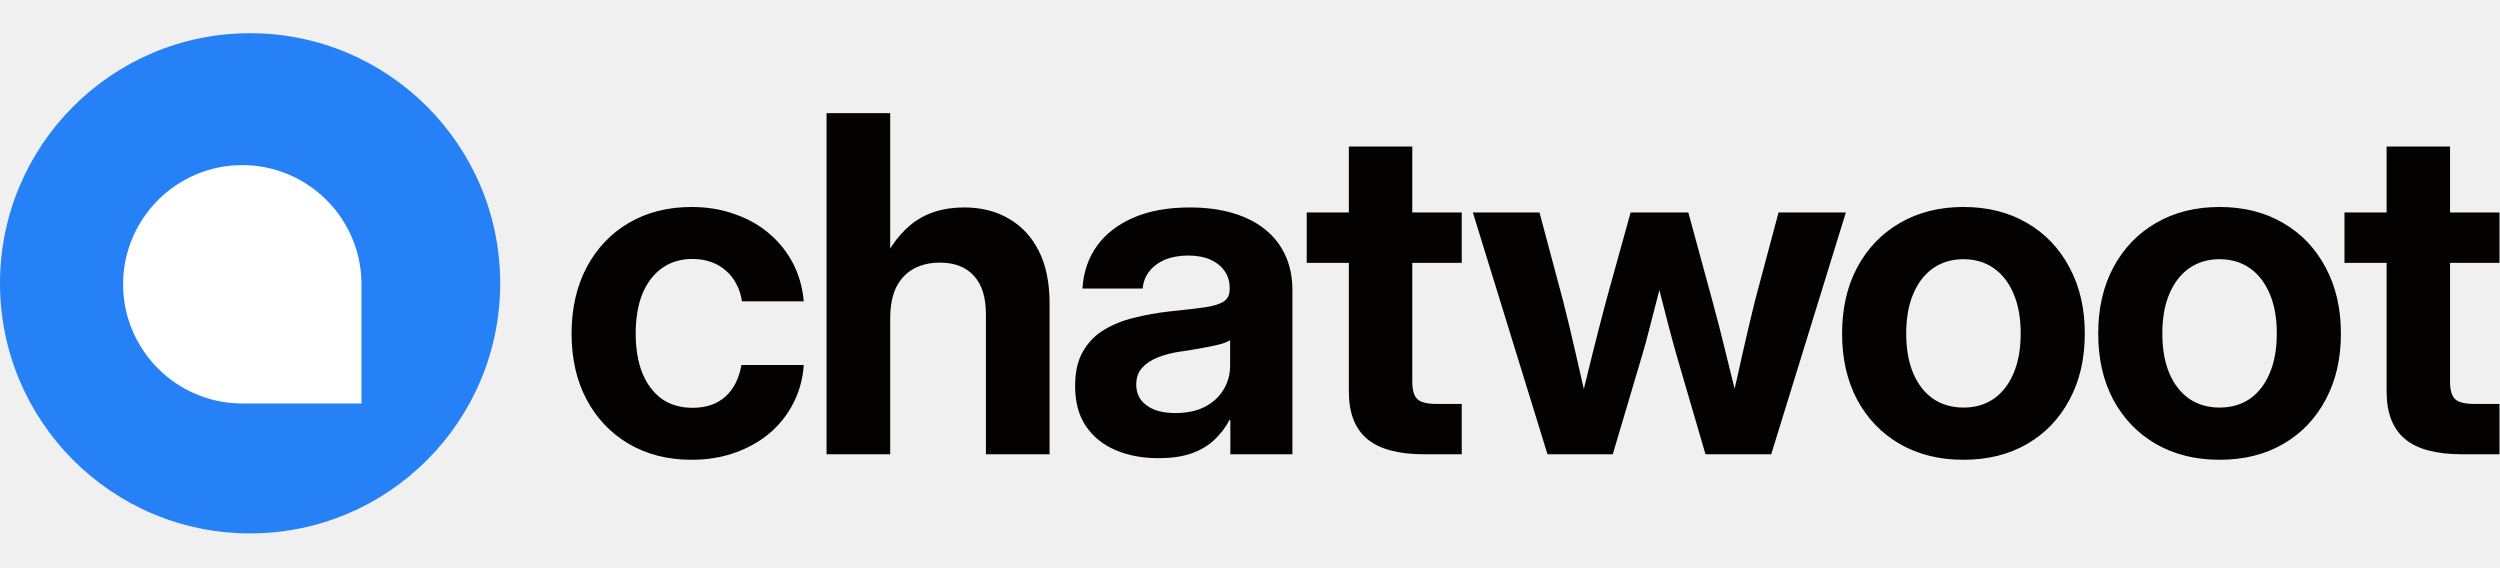
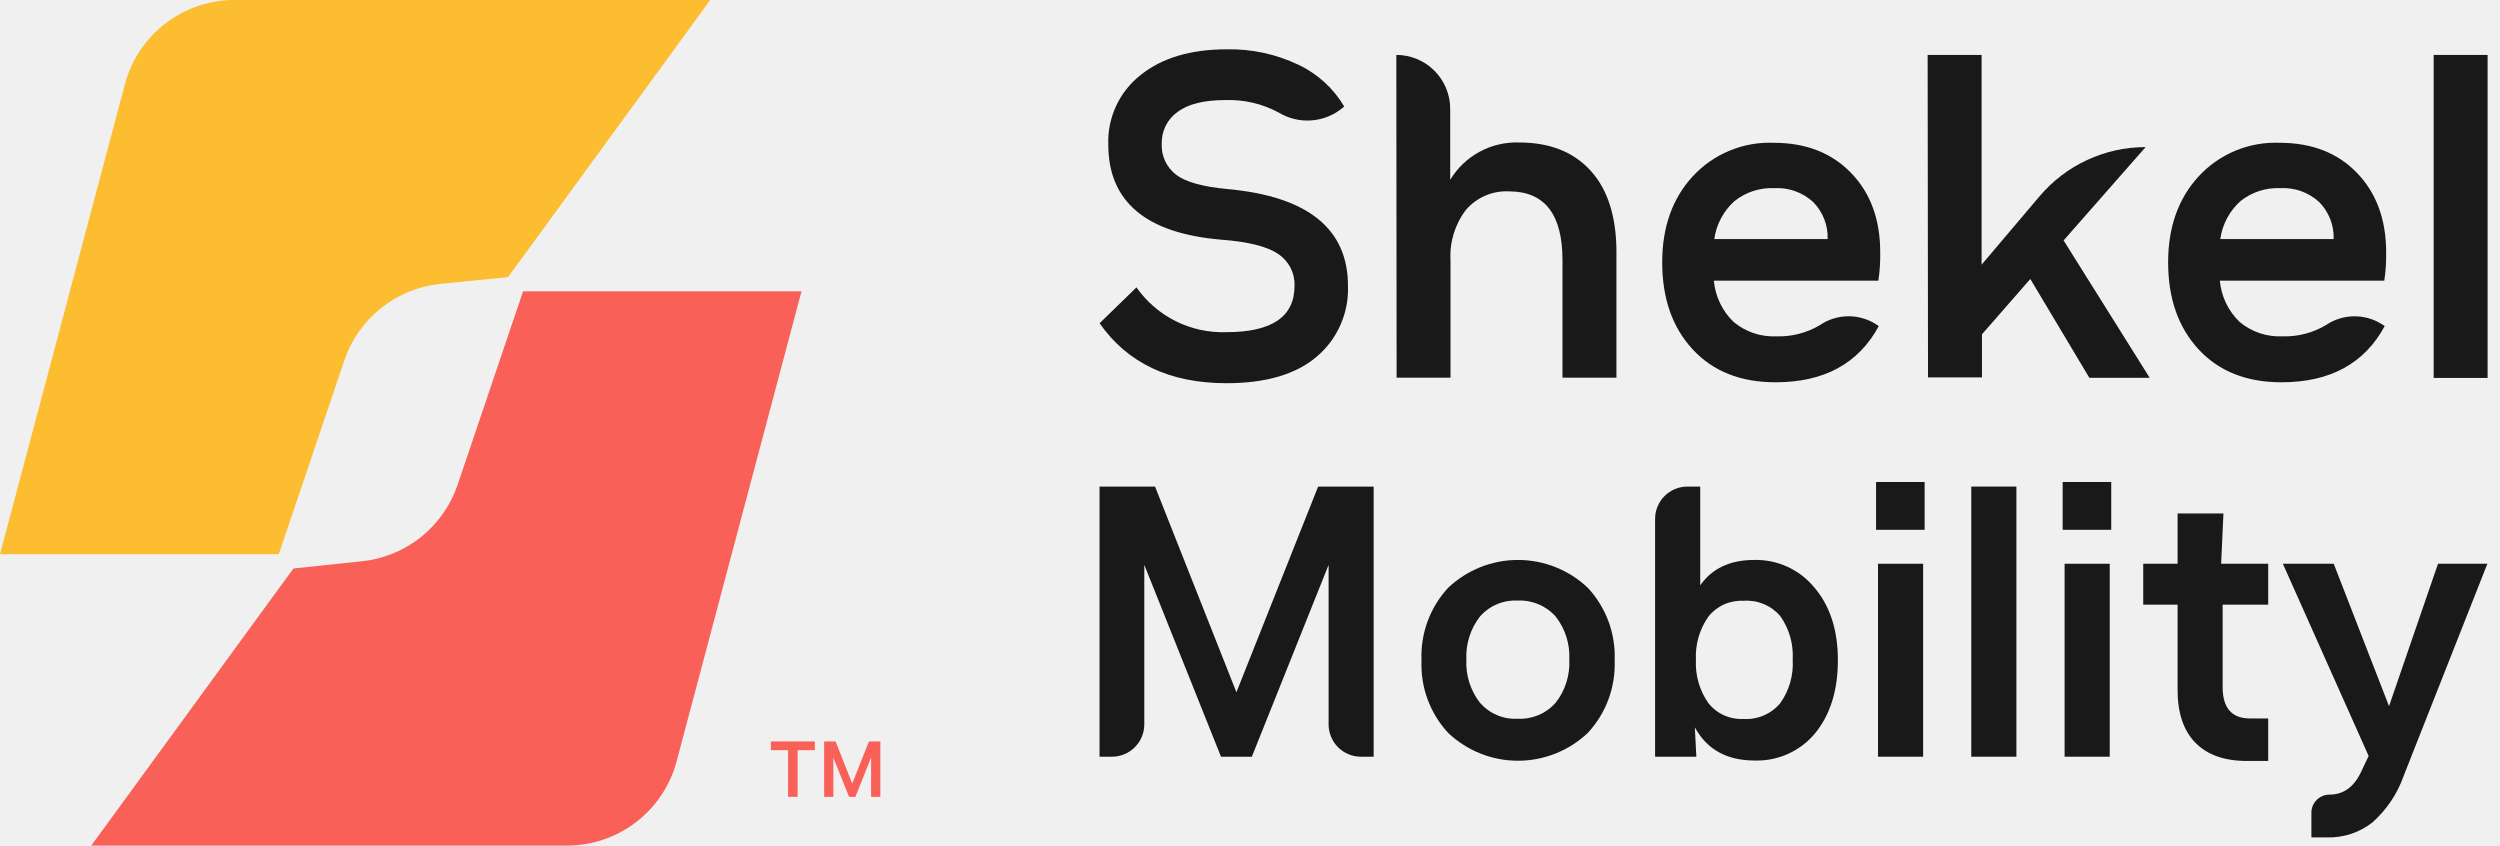
- <svg xmlns="http://www.w3.org/2000/svg" width="2559" height="581" viewBox="0 0 2559 581" fill="none">
-   <path d="M256 546C397.385 546 512 431.385 512 290C512 148.615 397.385 34 256 34C114.615 34 0 148.615 0 290C0 431.385 114.615 546 256 546Z" fill="#2781F6" />
-   <path d="M367 410H247.99C182.388 410 129 356.608 129 290.989C129 225.392 182.388 172 247.992 172C313.612 172 367 225.392 367 290.989V410Z" fill="white" stroke="white" stroke-width="6" />
-   <path d="M707.875 470.625C683.5 470.625 662.016 465.156 643.422 454.219C624.984 443.281 610.609 428.125 600.297 408.75C590.141 389.375 585.062 366.953 585.062 341.484C585.062 316.016 590.141 293.516 600.297 273.984C610.609 254.453 624.984 239.219 643.422 228.281C662.016 217.344 683.5 211.875 707.875 211.875C723.812 211.875 738.5 214.297 751.938 219.141C765.531 223.828 777.328 230.469 787.328 239.062C797.484 247.656 805.609 257.812 811.703 269.531C817.797 281.25 821.469 294.219 822.719 308.438H759.438C758.5 301.875 756.625 296.016 753.812 290.859C751.156 285.547 747.641 281.016 743.266 277.266C739.047 273.359 734.047 270.391 728.266 268.359C722.641 266.172 716.156 265.078 708.812 265.078C696.781 265.078 686.391 268.203 677.641 274.453C668.891 280.703 662.172 289.531 657.484 300.938C652.953 312.344 650.688 325.859 650.688 341.484C650.688 356.953 652.953 370.391 657.484 381.797C662.172 393.203 668.812 402.031 677.406 408.281C686.156 414.375 696.625 417.422 708.812 417.422C716.156 417.422 722.641 416.406 728.266 414.375C733.891 412.344 738.734 409.453 742.797 405.703C747.016 401.797 750.453 397.188 753.109 391.875C755.766 386.406 757.719 380.312 758.969 373.594H822.719C821.781 387.656 818.266 400.625 812.172 412.5C806.234 424.219 798.188 434.453 788.031 443.203C777.875 451.797 766 458.516 752.406 463.359C738.812 468.203 723.969 470.625 707.875 470.625ZM911.209 326.484V465H846.053V115.781H911.209V281.25H898.319C906.288 259.375 917.459 242.422 931.834 230.391C946.366 218.359 964.725 212.344 986.913 212.344C1004.41 212.344 1019.65 216.172 1032.62 223.828C1045.74 231.328 1055.98 242.344 1063.32 256.875C1070.66 271.406 1074.33 289.141 1074.33 310.078V465H1009.18V321.562C1009.18 304.219 1005.04 291.094 996.756 282.188C988.631 273.281 977.069 268.828 962.069 268.828C952.069 268.828 943.241 270.859 935.584 274.922C927.928 278.984 921.913 285.234 917.538 293.672C913.319 302.109 911.209 313.047 911.209 326.484ZM1185.79 468.984C1169.39 468.984 1154.78 466.25 1141.97 460.781C1129.15 455.312 1119 447.109 1111.5 436.172C1104.15 425.234 1100.48 411.562 1100.48 395.156C1100.48 381.094 1103.06 369.453 1108.22 360.234C1113.53 350.859 1120.64 343.438 1129.54 337.969C1138.61 332.344 1149 328.125 1160.72 325.312C1172.43 322.344 1184.62 320.156 1197.28 318.75C1212.59 317.188 1224.7 315.781 1233.61 314.531C1242.51 313.125 1248.92 311.094 1252.83 308.438C1256.73 305.781 1258.68 301.719 1258.68 296.25V294.609C1258.68 288.047 1256.97 282.344 1253.53 277.5C1250.09 272.5 1245.25 268.594 1239 265.781C1232.75 262.969 1225.17 261.562 1216.26 261.562C1207.36 261.562 1199.47 262.969 1192.59 265.781C1185.87 268.594 1180.48 272.578 1176.42 277.734C1172.51 282.734 1170.25 288.594 1169.62 295.312H1107.98C1109.08 278.438 1114.08 263.828 1122.98 251.484C1132.04 239.141 1144.54 229.531 1160.48 222.656C1176.58 215.781 1195.72 212.344 1217.9 212.344C1234.47 212.344 1249.23 214.297 1262.2 218.203C1275.33 222.109 1286.34 227.734 1295.25 235.078C1304.31 242.422 1311.18 251.328 1315.87 261.797C1320.56 272.109 1322.9 283.75 1322.9 296.719V465H1259.39V430.078H1258.45C1254.23 437.891 1248.92 444.766 1242.51 450.703C1236.26 456.484 1228.45 461.016 1219.08 464.297C1209.86 467.422 1198.76 468.984 1185.79 468.984ZM1203.14 422.812C1214.86 422.812 1224.86 420.703 1233.14 416.484C1241.58 412.109 1247.98 406.25 1252.36 398.906C1256.89 391.562 1259.15 383.281 1259.15 374.062V348.281C1257.12 349.531 1254.39 350.703 1250.95 351.797C1247.67 352.734 1243.68 353.672 1239 354.609C1234.47 355.547 1229.47 356.484 1224 357.422C1218.68 358.359 1213.14 359.219 1207.36 360C1199.23 361.25 1191.81 363.203 1185.09 365.859C1178.37 368.516 1172.98 372.109 1168.92 376.641C1165.01 381.016 1163.06 386.719 1163.06 393.75C1163.06 399.688 1164.7 404.922 1167.98 409.453C1171.42 413.828 1176.11 417.188 1182.04 419.531C1187.98 421.719 1195.01 422.812 1203.14 422.812ZM1496.24 217.5V269.062H1337.57V217.5H1496.24ZM1380.69 150H1445.61V390.703C1445.61 399.297 1447.33 405.234 1450.77 408.516C1454.21 411.797 1460.69 413.438 1470.22 413.438C1474.13 413.438 1478.66 413.438 1483.82 413.438C1489.13 413.438 1493.27 413.438 1496.24 413.438V465C1492.02 465 1486.32 465 1479.13 465C1472.1 465 1464.99 465 1457.8 465C1431.39 465 1411.94 459.766 1399.44 449.297C1386.94 438.828 1380.69 422.656 1380.69 400.781V150ZM1584.03 465L1507.62 217.5H1575.82L1599.73 307.031C1604.26 324.688 1608.63 342.891 1612.85 361.641C1617.07 380.391 1621.29 398.828 1625.51 416.953H1616.6C1621.13 398.828 1625.67 380.391 1630.2 361.641C1634.88 342.891 1639.57 324.688 1644.26 307.031L1669.1 217.5H1728.17L1752.54 307.031C1757.38 324.688 1762.07 342.891 1766.6 361.641C1771.13 380.391 1775.67 398.828 1780.2 416.953H1771.06C1775.43 398.828 1779.65 380.391 1783.71 361.641C1787.93 342.891 1792.23 324.688 1796.6 307.031L1820.51 217.5H1889.42L1813.01 465H1745.74L1716.45 364.688C1713.63 354.844 1710.9 344.844 1708.24 334.688C1705.59 324.375 1702.93 314.062 1700.28 303.75C1697.78 293.281 1695.12 282.969 1692.31 272.812H1704.96C1702.31 282.969 1699.57 293.281 1696.76 303.75C1694.1 314.062 1691.45 324.375 1688.79 334.688C1686.29 344.844 1683.56 354.844 1680.59 364.688L1650.82 465H1584.03ZM2009.78 470.625C1985.09 470.625 1963.38 465.234 1944.62 454.453C1926.03 443.672 1911.5 428.594 1901.03 409.219C1890.72 389.844 1885.56 367.266 1885.56 341.484C1885.56 315.703 1890.72 293.125 1901.03 273.75C1911.5 254.219 1926.03 239.062 1944.62 228.281C1963.38 217.344 1985.09 211.875 2009.78 211.875C2034.62 211.875 2056.34 217.344 2074.94 228.281C2093.53 239.062 2107.98 254.219 2118.3 273.75C2128.77 293.125 2134 315.703 2134 341.484C2134 367.266 2128.77 389.844 2118.3 409.219C2107.98 428.594 2093.53 443.672 2074.94 454.453C2056.34 465.234 2034.62 470.625 2009.78 470.625ZM2009.78 417.188C2021.66 417.188 2031.97 414.219 2040.72 408.281C2049.47 402.188 2056.27 393.438 2061.11 382.031C2065.95 370.625 2068.38 357.109 2068.38 341.484C2068.38 325.547 2065.95 311.953 2061.11 300.703C2056.27 289.297 2049.47 280.547 2040.72 274.453C2031.97 268.359 2021.66 265.312 2009.78 265.312C1998.06 265.312 1987.75 268.359 1978.84 274.453C1970.09 280.547 1963.3 289.297 1958.45 300.703C1953.61 311.953 1951.19 325.547 1951.19 341.484C1951.19 357.266 1953.61 370.859 1958.45 382.266C1963.3 393.516 1970.09 402.188 1978.84 408.281C1987.75 414.219 1998.06 417.188 2009.78 417.188ZM2271.94 470.625C2247.26 470.625 2225.54 465.234 2206.79 454.453C2188.19 443.672 2173.66 428.594 2163.19 409.219C2152.88 389.844 2147.72 367.266 2147.72 341.484C2147.72 315.703 2152.88 293.125 2163.19 273.75C2173.66 254.219 2188.19 239.062 2206.79 228.281C2225.54 217.344 2247.26 211.875 2271.94 211.875C2296.79 211.875 2318.51 217.344 2337.1 228.281C2355.69 239.062 2370.15 254.219 2380.46 273.75C2390.93 293.125 2396.16 315.703 2396.16 341.484C2396.16 367.266 2390.93 389.844 2380.46 409.219C2370.15 428.594 2355.69 443.672 2337.1 454.453C2318.51 465.234 2296.79 470.625 2271.94 470.625ZM2271.94 417.188C2283.82 417.188 2294.13 414.219 2302.88 408.281C2311.63 402.188 2318.43 393.438 2323.27 382.031C2328.12 370.625 2330.54 357.109 2330.54 341.484C2330.54 325.547 2328.12 311.953 2323.27 300.703C2318.43 289.297 2311.63 280.547 2302.88 274.453C2294.13 268.359 2283.82 265.312 2271.94 265.312C2260.22 265.312 2249.91 268.359 2241.01 274.453C2232.26 280.547 2225.46 289.297 2220.62 300.703C2215.77 311.953 2213.35 325.547 2213.35 341.484C2213.35 357.266 2215.77 370.859 2220.62 382.266C2225.46 393.516 2232.26 402.188 2241.01 408.281C2249.91 414.219 2260.22 417.188 2271.94 417.188ZM2558.48 217.5V269.062H2399.81V217.5H2558.48ZM2442.93 150H2507.86V390.703C2507.86 399.297 2509.57 405.234 2513.01 408.516C2516.45 411.797 2522.93 413.438 2532.47 413.438C2536.37 413.438 2540.9 413.438 2546.06 413.438C2551.37 413.438 2555.51 413.438 2558.48 413.438V465C2554.26 465 2548.56 465 2541.37 465C2534.34 465 2527.23 465 2520.04 465C2493.64 465 2474.18 459.766 2461.68 449.297C2449.18 438.828 2442.93 422.656 2442.93 400.781V150Z" fill="#040101" />
+ <svg xmlns="http://www.w3.org/2000/svg" width="136" height="46" viewBox="0 0 136 46" fill="none">
+   <g clip-path="url(#clip0_429_6656)">
+     <path d="M73.127 5.795L73.033 5.873C72.551 6.27 71.957 6.507 71.334 6.551C70.711 6.595 70.09 6.444 69.556 6.12C68.667 5.642 67.668 5.409 66.66 5.444C65.489 5.444 64.642 5.659 64.065 6.084C63.79 6.279 63.567 6.538 63.416 6.839C63.264 7.14 63.19 7.474 63.198 7.811C63.181 8.135 63.244 8.459 63.38 8.754C63.516 9.049 63.721 9.307 63.979 9.505C64.499 9.901 65.436 10.162 66.789 10.286C71.152 10.69 73.332 12.446 73.33 15.555C73.356 16.281 73.217 17.003 72.925 17.668C72.632 18.333 72.193 18.923 71.64 19.393C70.511 20.362 68.869 20.846 66.715 20.846C63.639 20.846 61.34 19.759 59.818 17.585L61.824 15.633C62.372 16.414 63.107 17.046 63.961 17.472C64.814 17.898 65.761 18.103 66.715 18.07C69.184 18.07 70.42 17.233 70.422 15.559C70.436 15.216 70.362 14.876 70.206 14.571C70.05 14.266 69.818 14.006 69.532 13.817C68.939 13.408 67.898 13.148 66.41 13.036C62.333 12.687 60.293 10.965 60.291 7.869C60.264 7.143 60.41 6.42 60.717 5.761C61.024 5.102 61.482 4.525 62.055 4.077C63.212 3.148 64.774 2.683 66.738 2.683C68.087 2.655 69.424 2.944 70.641 3.526C71.677 4.017 72.543 4.808 73.127 5.795Z" fill="#181918" />
+     <path d="M75.96 2.988C76.737 2.988 77.483 3.297 78.032 3.847C78.582 4.397 78.891 5.143 78.891 5.92V9.783C79.279 9.138 79.833 8.61 80.495 8.253C81.157 7.896 81.902 7.723 82.653 7.752C84.324 7.752 85.625 8.273 86.556 9.314C87.487 10.355 87.947 11.852 87.934 13.805V20.546H84.999V14.149C84.999 11.657 84.03 10.411 82.091 10.411C81.65 10.388 81.21 10.467 80.804 10.641C80.398 10.815 80.037 11.08 79.75 11.415C79.151 12.196 78.852 13.166 78.907 14.149V20.546H75.976L75.96 2.988Z" fill="#181918" />
+     <path d="M102.05 17.636L102.206 17.738C101.106 19.776 99.234 20.796 96.59 20.796C94.686 20.796 93.182 20.198 92.079 19.003C90.975 17.808 90.424 16.232 90.424 14.274C90.424 12.352 90.979 10.79 92.09 9.587C92.649 8.984 93.332 8.508 94.092 8.194C94.852 7.88 95.671 7.734 96.493 7.768C98.244 7.768 99.647 8.316 100.704 9.412C101.76 10.508 102.287 11.95 102.284 13.739C102.292 14.251 102.259 14.763 102.183 15.27H93.234C93.31 16.124 93.693 16.921 94.311 17.515C94.966 18.061 95.802 18.34 96.653 18.296C97.475 18.321 98.287 18.111 98.994 17.691C99.443 17.384 99.971 17.215 100.514 17.205C101.057 17.196 101.591 17.345 102.05 17.636ZM96.516 10.236C95.737 10.201 94.972 10.449 94.362 10.935C93.76 11.472 93.368 12.205 93.257 13.005H99.424C99.436 12.634 99.374 12.266 99.239 11.921C99.105 11.576 98.902 11.261 98.643 10.997C98.358 10.733 98.023 10.53 97.657 10.399C97.292 10.268 96.904 10.213 96.516 10.236Z" fill="#181918" />
+     <path d="M104.864 2.988H107.799V14.399L110.945 10.685C111.655 9.844 112.539 9.168 113.537 8.705C114.534 8.242 115.621 8.002 116.721 8.002L112.26 13.079L116.943 20.553H113.661L110.449 15.176L107.819 18.187V20.53H104.884L104.864 2.988Z" fill="#181918" />
+     <path d="M129.573 17.636L129.729 17.738C128.628 19.776 126.756 20.796 124.113 20.796C122.208 20.796 120.704 20.198 119.601 19.003C118.498 17.808 117.946 16.232 117.946 14.274C117.946 12.352 118.502 10.79 119.613 9.587C120.171 8.984 120.854 8.508 121.614 8.194C122.374 7.88 123.193 7.734 124.015 7.768C125.769 7.768 127.172 8.316 128.226 9.412C129.28 10.508 129.807 11.95 129.807 13.739C129.815 14.251 129.781 14.763 129.705 15.27H120.76C120.836 16.124 121.219 16.921 121.837 17.515C122.492 18.061 123.328 18.34 124.179 18.296C125.001 18.321 125.813 18.111 126.521 17.691C126.969 17.385 127.496 17.216 128.039 17.207C128.581 17.197 129.114 17.346 129.573 17.636ZM124.042 10.236C123.264 10.201 122.498 10.449 121.888 10.935C121.286 11.472 120.894 12.205 120.784 13.005H126.95C126.963 12.634 126.9 12.266 126.766 11.921C126.631 11.576 126.429 11.261 126.169 10.997C125.885 10.733 125.549 10.53 125.184 10.399C124.818 10.268 124.43 10.213 124.042 10.236Z" fill="#181918" />
+     <path d="M132.391 2.988H135.326V20.561H132.391V2.988Z" fill="#181918" />
+     <path d="M38.638 1.26846e-07L27.64 15.074L23.936 15.445C22.762 15.568 21.648 16.024 20.725 16.762C19.803 17.499 19.112 18.486 18.733 19.604L15.166 30.149H0L6.795 4.581C7.145 3.267 7.919 2.105 8.997 1.277C10.074 0.449 11.395 -0 12.754 1.26846e-07H38.638Z" fill="#FCBD31" />
+     <path d="M4.964 46L15.962 30.926L19.666 30.535C20.841 30.417 21.958 29.964 22.884 29.23C23.809 28.495 24.505 27.51 24.888 26.392L28.455 15.848H43.602L36.807 41.419C36.457 42.733 35.683 43.893 34.606 44.722C33.529 45.55 32.209 45.999 30.851 46H4.964Z" fill="#F96058" />
+     <path d="M41.935 40.334H44.328V40.81H43.391V43.348H42.872V40.81H41.935V40.334Z" fill="#F96058" />
+     <path d="M44.835 40.334H45.456L46.361 42.626L47.27 40.334H47.891V43.348H47.387V41.212L46.533 43.348H46.189L45.334 41.212V43.348H44.835V40.334Z" fill="#F96058" />
+     <path d="M59.815 26.47H62.835L67.261 37.658L71.706 26.47H74.727V41.165H74.028C73.563 41.164 73.118 40.979 72.789 40.649C72.461 40.32 72.276 39.873 72.276 39.408V30.73L68.1 41.165H66.422L62.25 30.73V39.408C62.249 39.874 62.063 40.32 61.734 40.649C61.405 40.979 60.959 41.164 60.493 41.165H59.815V26.47Z" fill="#181918" />
+     <path d="M78.775 31.98C79.801 31.005 81.162 30.461 82.578 30.461C83.993 30.461 85.355 31.005 86.381 31.98C86.872 32.509 87.254 33.131 87.504 33.809C87.754 34.486 87.867 35.207 87.837 35.928C87.865 36.648 87.751 37.366 87.501 38.042C87.252 38.718 86.871 39.337 86.381 39.865C85.355 40.84 83.993 41.384 82.578 41.384C81.162 41.384 79.801 40.84 78.775 39.865C78.287 39.336 77.908 38.716 77.66 38.041C77.412 37.365 77.3 36.647 77.33 35.928C77.299 35.207 77.41 34.487 77.658 33.81C77.906 33.132 78.285 32.51 78.775 31.98ZM84.629 33.542C84.371 33.251 84.052 33.022 83.694 32.871C83.335 32.72 82.948 32.652 82.56 32.671C82.174 32.651 81.789 32.719 81.433 32.87C81.078 33.021 80.761 33.251 80.507 33.542C79.99 34.21 79.728 35.041 79.77 35.885C79.728 36.73 79.99 37.56 80.507 38.228C80.761 38.52 81.078 38.75 81.433 38.901C81.789 39.052 82.174 39.12 82.56 39.099C82.948 39.119 83.335 39.05 83.694 38.9C84.052 38.749 84.371 38.52 84.629 38.228C85.15 37.562 85.413 36.73 85.37 35.885C85.413 35.046 85.154 34.219 84.64 33.554L84.629 33.542Z" fill="#181918" />
+     <path d="M95.431 30.461C96.054 30.446 96.672 30.573 97.239 30.833C97.806 31.093 98.306 31.479 98.701 31.961C99.555 32.96 99.981 34.279 99.981 35.917C99.981 37.554 99.568 38.879 98.74 39.892C98.341 40.373 97.836 40.756 97.266 41.013C96.696 41.269 96.075 41.392 95.45 41.372C93.939 41.372 92.855 40.771 92.199 39.568L92.281 41.165H90.037V28.227C90.037 27.762 90.222 27.315 90.55 26.986C90.879 26.657 91.324 26.471 91.79 26.47H92.492V31.843C93.135 30.922 94.114 30.461 95.431 30.461ZM94.838 32.683C94.473 32.665 94.109 32.734 93.777 32.886C93.445 33.037 93.154 33.267 92.929 33.554C92.452 34.239 92.216 35.063 92.258 35.897C92.216 36.731 92.452 37.555 92.929 38.24C93.154 38.528 93.445 38.757 93.777 38.908C94.109 39.06 94.473 39.13 94.838 39.111C95.215 39.136 95.592 39.072 95.94 38.924C96.288 38.776 96.596 38.549 96.84 38.26C97.334 37.568 97.576 36.727 97.523 35.878C97.572 35.033 97.331 34.196 96.84 33.507C96.594 33.222 96.285 32.999 95.937 32.856C95.589 32.713 95.213 32.654 94.838 32.683Z" fill="#181918" />
+     <path d="M102.058 26.22H104.7V28.821H102.058V26.22ZM102.163 30.668H104.618V41.165H102.163V30.668Z" fill="#181918" />
+     <path d="M107.237 26.47H109.692V41.165H107.237V26.47Z" fill="#181918" />
+     <path d="M112.209 26.22H114.851V28.821H112.209V26.22ZM112.314 30.668H114.769V41.165H112.314V30.668Z" fill="#181918" />
+     <path d="M116.592 30.668H118.461V27.934H120.955L120.83 30.668H123.39V32.894H120.912V37.385C120.912 38.517 121.412 39.084 122.403 39.084H123.39V41.396H122.22C121.002 41.396 120.069 41.062 119.421 40.396C118.773 39.73 118.453 38.761 118.461 37.49V32.894H116.592V30.668Z" fill="#181918" />
+     <path d="M124.187 30.668H126.954L129.963 38.416L132.628 30.668H135.313L130.771 42.177C130.429 43.163 129.841 44.045 129.061 44.739C128.361 45.29 127.489 45.579 126.598 45.555H125.74V44.211C125.74 43.95 125.843 43.7 126.028 43.516C126.212 43.331 126.462 43.227 126.723 43.227C127.504 43.227 128.074 42.798 128.464 41.946L128.854 41.126L124.187 30.668Z" fill="#181918" />
+   </g>
+   <defs>
+     <clipPath id="clip0_429_6656">
+       <rect width="135.326" height="46" fill="white" />
+     </clipPath>
+   </defs>
</svg>
